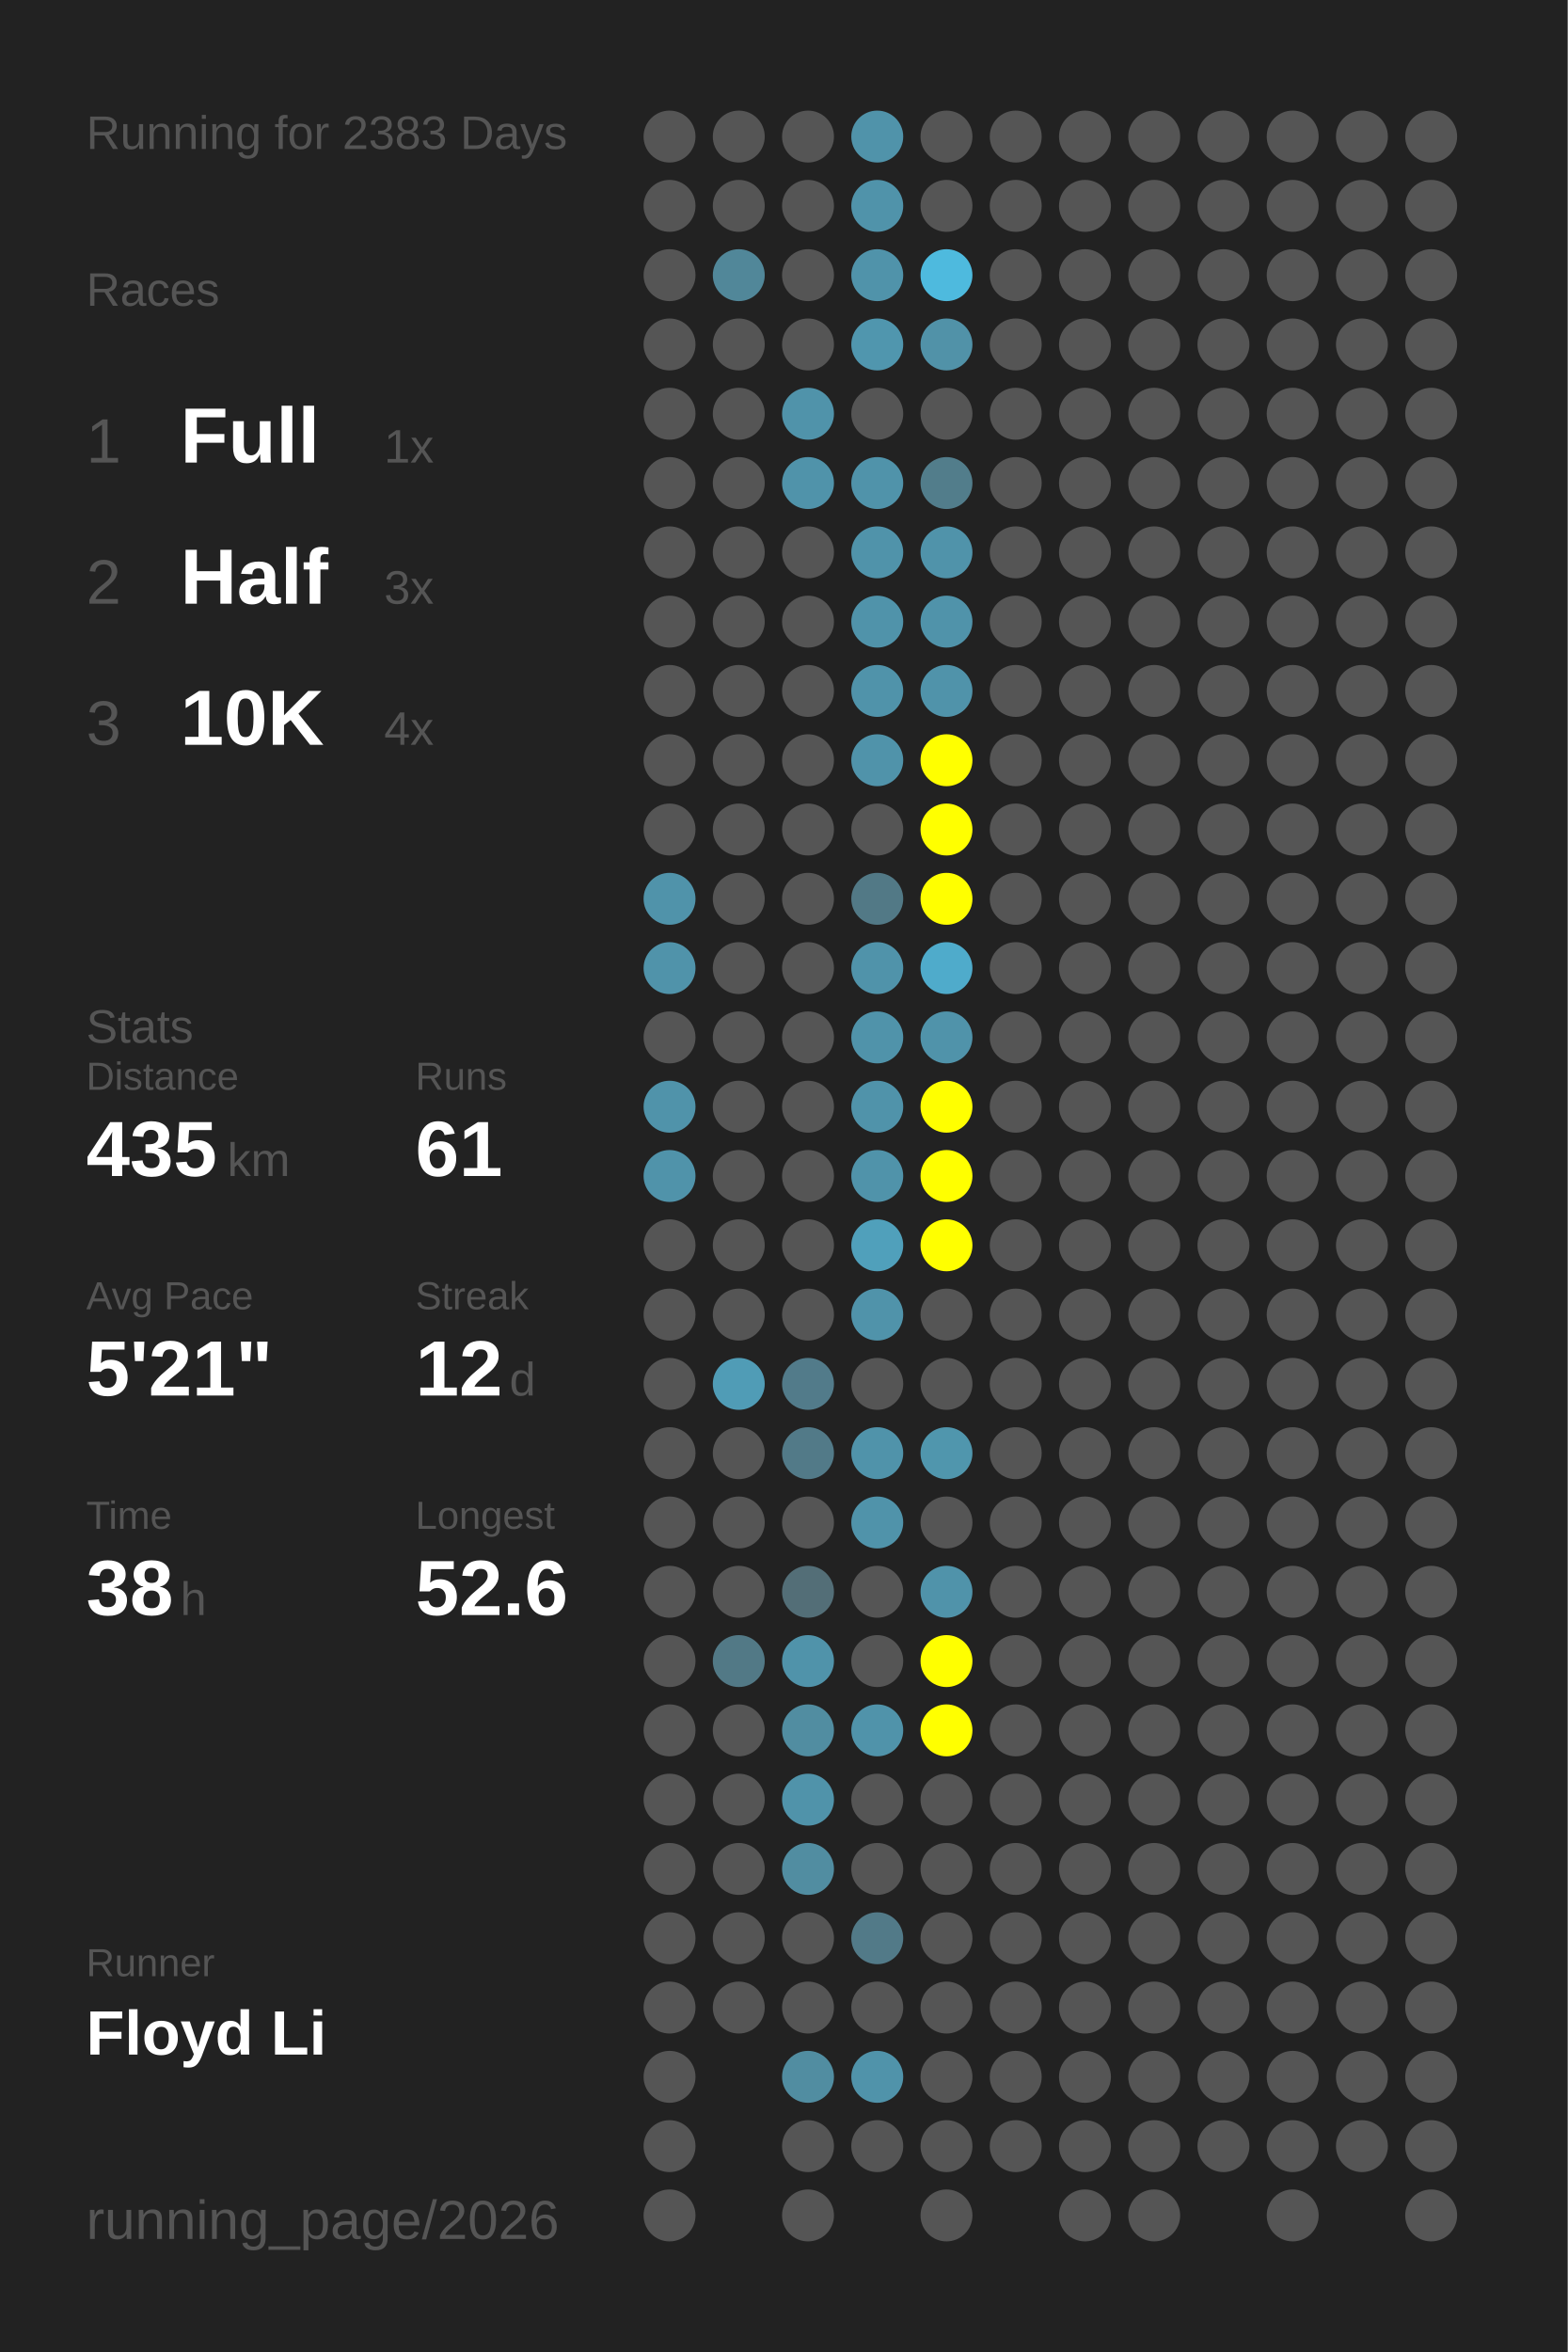
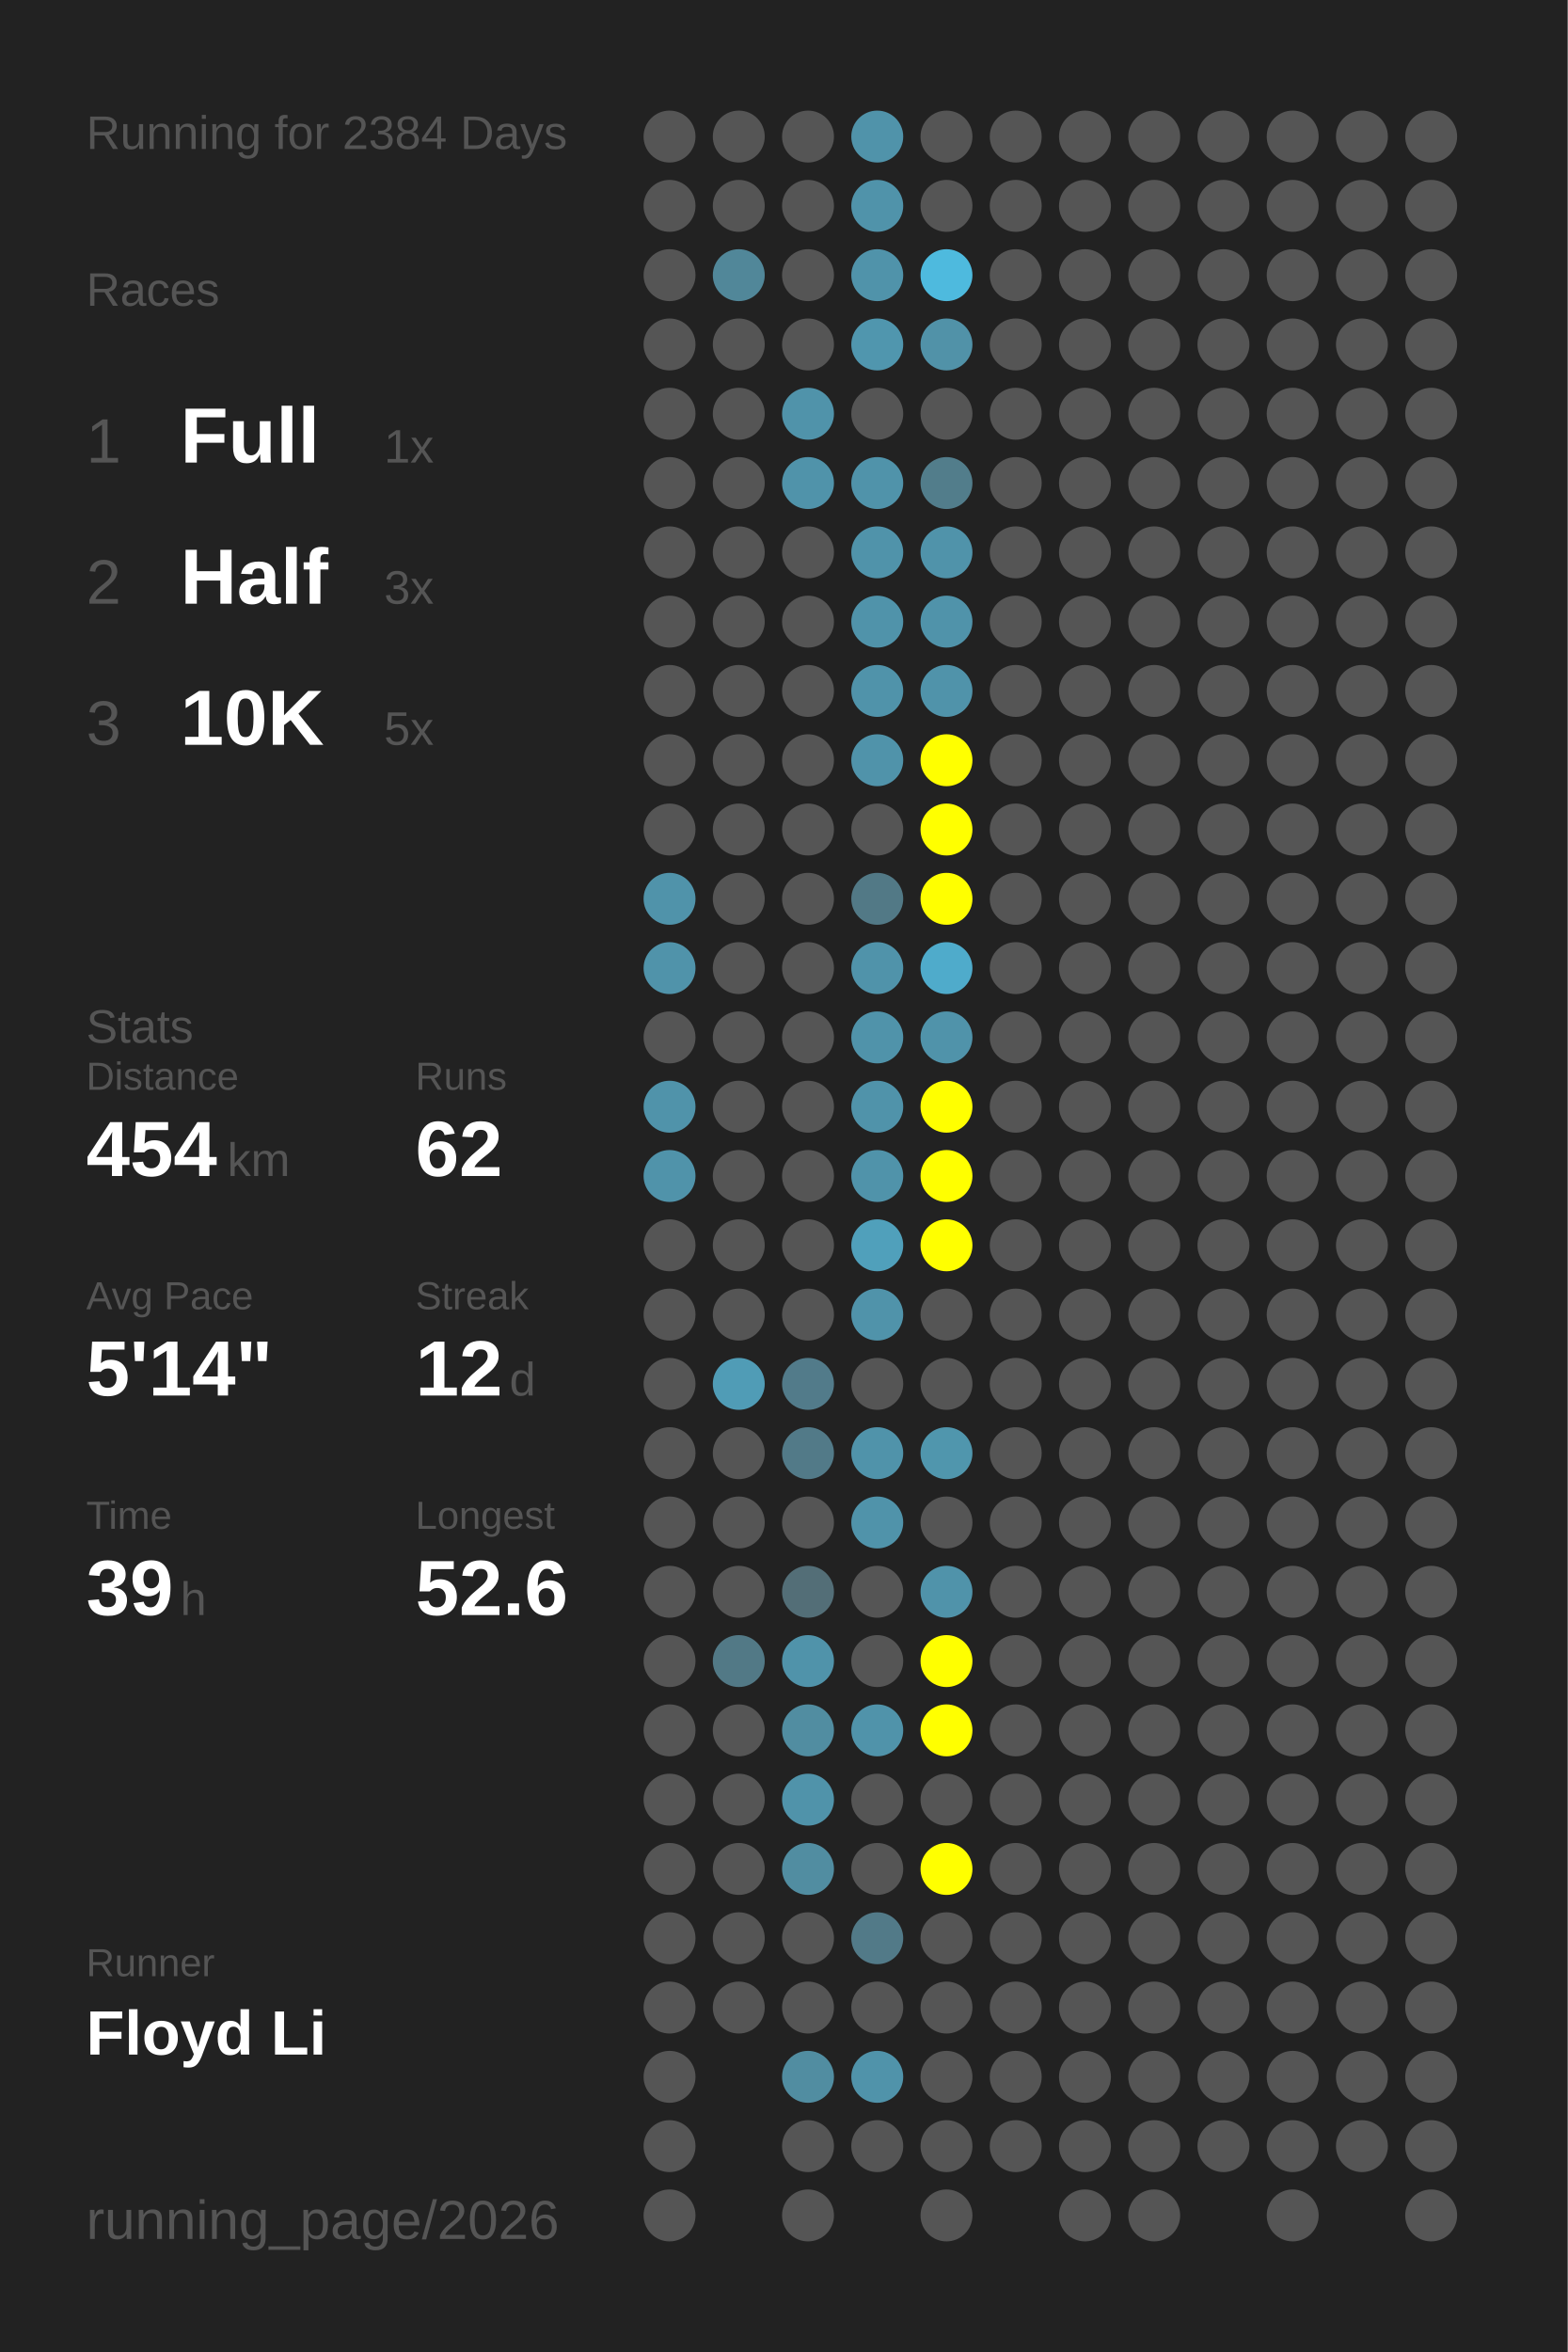
<svg xmlns="http://www.w3.org/2000/svg" baseProfile="full" height="300mm" version="1.1" viewBox="0,0,200,300" width="200mm">
  <defs />
  <rect fill="#222222" height="300" width="200" x="0" y="0" />
-   <text fill="#555555" style="font-size:6px; font-family:Arial;" x="11" y="19">Running for 2383 Days</text>
+   <text fill="#555555" style="font-size:6px; font-family:Arial;" x="11" y="19">Running for 2384 Days</text>
  <text fill="#555555" style="font-size:6px; font-family:Arial;" x="11" y="39">Races</text>
  <text fill="#555555" style="font-size:8px; font-family:Arial;" x="11" y="59">1</text>
  <text fill="#FFFFFF" style="font-size:10px; font-family:Arial; font-weight:bold;" x="23" y="59">Full</text>
  <text fill="#555555" style="font-size:6px; font-family:Arial;" x="49" y="59">1x</text>
  <text fill="#555555" style="font-size:8px; font-family:Arial;" x="11" y="77">2</text>
  <text fill="#FFFFFF" style="font-size:10px; font-family:Arial; font-weight:bold;" x="23" y="77">Half</text>
  <text fill="#555555" style="font-size:6px; font-family:Arial;" x="49" y="77">3x</text>
  <text fill="#555555" style="font-size:8px; font-family:Arial;" x="11" y="95">3</text>
  <text fill="#FFFFFF" style="font-size:10px; font-family:Arial; font-weight:bold;" x="23" y="95">10K</text>
-   <text fill="#555555" style="font-size:6px; font-family:Arial;" x="49" y="95">4x</text>
+   <text fill="#555555" style="font-size:6px; font-family:Arial;" x="49" y="95">5x</text>
  <text fill="#555555" style="font-size:6px; font-family:Arial;" x="11" y="133">Stats</text>
  <text fill="#555555" style="font-size:5px; font-family:Arial;" x="11" y="139">Distance</text>
-   <text fill="#FFFFFF" style="font-size:10px; font-family:Arial; font-weight:bold;" x="11" y="150">435</text>
+   <text fill="#FFFFFF" style="font-size:10px; font-family:Arial; font-weight:bold;" x="11" y="150">454</text>
  <text fill="#555555" style="font-size:6px; font-family:Arial;" x="29" y="150">km</text>
  <text fill="#555555" style="font-size:5px; font-family:Arial;" x="53" y="139">Runs</text>
-   <text fill="#FFFFFF" style="font-size:10px; font-family:Arial; font-weight:bold;" x="53" y="150">61</text>
+   <text fill="#FFFFFF" style="font-size:10px; font-family:Arial; font-weight:bold;" x="53" y="150">62</text>
  <text fill="#555555" style="font-size:5px; font-family:Arial;" x="11" y="167">Avg Pace</text>
-   <text fill="#FFFFFF" style="font-size:10px; font-family:Arial; font-weight:bold;" x="11" y="178">5'21"</text>
+   <text fill="#FFFFFF" style="font-size:10px; font-family:Arial; font-weight:bold;" x="11" y="178">5'14"</text>
  <text fill="#555555" style="font-size:5px; font-family:Arial;" x="53" y="167">Streak</text>
  <text fill="#FFFFFF" style="font-size:10px; font-family:Arial; font-weight:bold;" x="53" y="178">12</text>
  <text fill="#555555" style="font-size:6px; font-family:Arial;" x="65" y="178">d</text>
  <text fill="#555555" style="font-size:5px; font-family:Arial;" x="11" y="195">Time</text>
-   <text fill="#FFFFFF" style="font-size:10px; font-family:Arial; font-weight:bold;" x="11" y="206">38</text>
+   <text fill="#FFFFFF" style="font-size:10px; font-family:Arial; font-weight:bold;" x="11" y="206">39</text>
  <text fill="#555555" style="font-size:6px; font-family:Arial;" x="23" y="206">h</text>
  <text fill="#555555" style="font-size:5px; font-family:Arial;" x="53" y="195">Longest</text>
  <text fill="#FFFFFF" style="font-size:10px; font-family:Arial; font-weight:bold;" x="53" y="206">52.6</text>
  <text fill="#555555" style="font-size:5px; font-family:Arial;" x="11" y="252.065">Runner</text>
  <text fill="#FFFFFF" style="font-size:8px; font-family:Arial; font-weight:bold;" x="11" y="262.065">Floyd Li</text>
  <text fill="#555555" style="font-size:7px; font-family:Arial;" x="11" y="285.581">running_page/2026</text>
  <circle cx="85.417" cy="17.419" fill="#555555" r="3.312" />
  <circle cx="85.417" cy="26.258" fill="#555555" r="3.312" />
  <circle cx="85.417" cy="35.097" fill="#555555" r="3.312" />
  <circle cx="85.417" cy="43.935" fill="#555555" r="3.312" />
  <circle cx="85.417" cy="52.774" fill="#555555" r="3.312" />
  <circle cx="85.417" cy="61.613" fill="#555555" r="3.312" />
  <circle cx="85.417" cy="70.452" fill="#555555" r="3.312" />
  <circle cx="85.417" cy="79.29" fill="#555555" r="3.312" />
  <circle cx="85.417" cy="88.129" fill="#555555" r="3.312" />
  <circle cx="85.417" cy="96.968" fill="#555555" r="3.312" />
  <circle cx="85.417" cy="105.806" fill="#555555" r="3.312" />
  <circle cx="85.417" cy="114.645" fill="#5093aa" r="3.312" />
  <circle cx="85.417" cy="123.484" fill="#5093aa" r="3.312" />
  <circle cx="85.417" cy="132.323" fill="#555555" r="3.312" />
  <circle cx="85.417" cy="141.161" fill="#5093aa" r="3.312" />
  <circle cx="85.417" cy="150" fill="#5093aa" r="3.312" />
  <circle cx="85.417" cy="158.839" fill="#555555" r="3.312" />
  <circle cx="85.417" cy="167.677" fill="#555555" r="3.312" />
  <circle cx="85.417" cy="176.516" fill="#555555" r="3.312" />
  <circle cx="85.417" cy="185.355" fill="#555555" r="3.312" />
  <circle cx="85.417" cy="194.194" fill="#555555" r="3.312" />
  <circle cx="85.417" cy="203.032" fill="#555555" r="3.312" />
  <circle cx="85.417" cy="211.871" fill="#555555" r="3.312" />
  <circle cx="85.417" cy="220.71" fill="#555555" r="3.312" />
  <circle cx="85.417" cy="229.548" fill="#555555" r="3.312" />
  <circle cx="85.417" cy="238.387" fill="#555555" r="3.312" />
  <circle cx="85.417" cy="247.226" fill="#555555" r="3.312" />
  <circle cx="85.417" cy="256.065" fill="#555555" r="3.312" />
  <circle cx="85.417" cy="264.903" fill="#555555" r="3.312" />
  <circle cx="85.417" cy="273.742" fill="#555555" r="3.312" />
  <circle cx="85.417" cy="282.581" fill="#555555" r="3.312" />
  <circle cx="94.25" cy="17.419" fill="#555555" r="3.312" />
  <circle cx="94.25" cy="26.258" fill="#555555" r="3.312" />
  <circle cx="94.25" cy="35.097" fill="#518799" r="3.312" />
  <circle cx="94.25" cy="43.935" fill="#555555" r="3.312" />
  <circle cx="94.25" cy="52.774" fill="#555555" r="3.312" />
  <circle cx="94.25" cy="61.613" fill="#555555" r="3.312" />
  <circle cx="94.25" cy="70.452" fill="#555555" r="3.312" />
  <circle cx="94.25" cy="79.29" fill="#555555" r="3.312" />
  <circle cx="94.25" cy="88.129" fill="#555555" r="3.312" />
  <circle cx="94.25" cy="96.968" fill="#555555" r="3.312" />
  <circle cx="94.25" cy="105.806" fill="#555555" r="3.312" />
  <circle cx="94.25" cy="114.645" fill="#555555" r="3.312" />
  <circle cx="94.25" cy="123.484" fill="#555555" r="3.312" />
  <circle cx="94.25" cy="132.323" fill="#555555" r="3.312" />
  <circle cx="94.25" cy="141.161" fill="#555555" r="3.312" />
  <circle cx="94.25" cy="150" fill="#555555" r="3.312" />
  <circle cx="94.25" cy="158.839" fill="#555555" r="3.312" />
  <circle cx="94.25" cy="167.677" fill="#555555" r="3.312" />
  <circle cx="94.25" cy="176.516" fill="#509cb6" r="3.312" />
  <circle cx="94.25" cy="185.355" fill="#555555" r="3.312" />
  <circle cx="94.25" cy="194.194" fill="#555555" r="3.312" />
  <circle cx="94.25" cy="203.032" fill="#555555" r="3.312" />
  <circle cx="94.25" cy="211.871" fill="#527986" r="3.312" />
  <circle cx="94.25" cy="220.71" fill="#555555" r="3.312" />
  <circle cx="94.25" cy="229.548" fill="#555555" r="3.312" />
  <circle cx="94.25" cy="238.387" fill="#555555" r="3.312" />
  <circle cx="94.25" cy="247.226" fill="#555555" r="3.312" />
  <circle cx="94.25" cy="256.065" fill="#555555" r="3.312" />
  <circle cx="103.083" cy="17.419" fill="#555555" r="3.312" />
  <circle cx="103.083" cy="26.258" fill="#555555" r="3.312" />
  <circle cx="103.083" cy="35.097" fill="#555555" r="3.312" />
  <circle cx="103.083" cy="43.935" fill="#555555" r="3.312" />
  <circle cx="103.083" cy="52.774" fill="#5093aa" r="3.312" />
  <circle cx="103.083" cy="61.613" fill="#5093aa" r="3.312" />
  <circle cx="103.083" cy="70.452" fill="#555555" r="3.312" />
  <circle cx="103.083" cy="79.29" fill="#555555" r="3.312" />
  <circle cx="103.083" cy="88.129" fill="#555555" r="3.312" />
  <circle cx="103.083" cy="96.968" fill="#555555" r="3.312" />
  <circle cx="103.083" cy="105.806" fill="#555555" r="3.312" />
  <circle cx="103.083" cy="114.645" fill="#555555" r="3.312" />
  <circle cx="103.083" cy="123.484" fill="#555555" r="3.312" />
  <circle cx="103.083" cy="132.323" fill="#555555" r="3.312" />
  <circle cx="103.083" cy="141.161" fill="#555555" r="3.312" />
  <circle cx="103.083" cy="150" fill="#555555" r="3.312" />
  <circle cx="103.083" cy="158.839" fill="#555555" r="3.312" />
  <circle cx="103.083" cy="167.677" fill="#555555" r="3.312" />
  <circle cx="103.083" cy="176.516" fill="#527b8a" r="3.312" />
  <circle cx="103.083" cy="185.355" fill="#527a88" r="3.312" />
  <circle cx="103.083" cy="194.194" fill="#555555" r="3.312" />
  <circle cx="103.083" cy="203.032" fill="#536e77" r="3.312" />
  <circle cx="103.083" cy="211.871" fill="#5093aa" r="3.312" />
  <circle cx="103.083" cy="220.71" fill="#518da1" r="3.312" />
  <circle cx="103.083" cy="229.548" fill="#5093aa" r="3.312" />
  <circle cx="103.083" cy="238.387" fill="#518da1" r="3.312" />
  <circle cx="103.083" cy="247.226" fill="#555555" r="3.312" />
  <circle cx="103.083" cy="256.065" fill="#555555" r="3.312" />
  <circle cx="103.083" cy="264.903" fill="#518da1" r="3.312" />
  <circle cx="103.083" cy="273.742" fill="#555555" r="3.312" />
  <circle cx="103.083" cy="282.581" fill="#555555" r="3.312" />
  <circle cx="111.917" cy="17.419" fill="#5093aa" r="3.312" />
  <circle cx="111.917" cy="26.258" fill="#5093aa" r="3.312" />
  <circle cx="111.917" cy="35.097" fill="#5093aa" r="3.312" />
  <circle cx="111.917" cy="43.935" fill="#5096ae" r="3.312" />
  <circle cx="111.917" cy="52.774" fill="#555555" r="3.312" />
  <circle cx="111.917" cy="61.613" fill="#5093aa" r="3.312" />
  <circle cx="111.917" cy="70.452" fill="#5093aa" r="3.312" />
  <circle cx="111.917" cy="79.29" fill="#5093aa" r="3.312" />
  <circle cx="111.917" cy="88.129" fill="#5093aa" r="3.312" />
  <circle cx="111.917" cy="96.968" fill="#5093aa" r="3.312" />
  <circle cx="111.917" cy="105.806" fill="#555555" r="3.312" />
  <circle cx="111.917" cy="114.645" fill="#527986" r="3.312" />
  <circle cx="111.917" cy="123.484" fill="#5093aa" r="3.312" />
  <circle cx="111.917" cy="132.323" fill="#5093aa" r="3.312" />
  <circle cx="111.917" cy="141.161" fill="#5093aa" r="3.312" />
  <circle cx="111.917" cy="150" fill="#5093aa" r="3.312" />
  <circle cx="111.917" cy="158.839" fill="#50a0bb" r="3.312" />
  <circle cx="111.917" cy="167.677" fill="#5093aa" r="3.312" />
  <circle cx="111.917" cy="176.516" fill="#555555" r="3.312" />
  <circle cx="111.917" cy="185.355" fill="#5093aa" r="3.312" />
  <circle cx="111.917" cy="194.194" fill="#5093aa" r="3.312" />
  <circle cx="111.917" cy="203.032" fill="#555555" r="3.312" />
  <circle cx="111.917" cy="211.871" fill="#555555" r="3.312" />
  <circle cx="111.917" cy="220.71" fill="#5093aa" r="3.312" />
  <circle cx="111.917" cy="229.548" fill="#555555" r="3.312" />
  <circle cx="111.917" cy="238.387" fill="#555555" r="3.312" />
  <circle cx="111.917" cy="247.226" fill="#527a88" r="3.312" />
  <circle cx="111.917" cy="256.065" fill="#555555" r="3.312" />
  <circle cx="111.917" cy="264.903" fill="#5093aa" r="3.312" />
  <circle cx="111.917" cy="273.742" fill="#555555" r="3.312" />
  <circle cx="120.75" cy="17.419" fill="#555555" r="3.312" />
  <circle cx="120.75" cy="26.258" fill="#555555" r="3.312" />
  <circle cx="120.75" cy="35.097" fill="#4ebade" r="3.312" />
  <circle cx="120.75" cy="43.935" fill="#5192a8" r="3.312" />
  <circle cx="120.75" cy="52.774" fill="#555555" r="3.312" />
  <circle cx="120.75" cy="61.613" fill="#527d8b" r="3.312" />
  <circle cx="120.75" cy="70.452" fill="#5093aa" r="3.312" />
  <circle cx="120.75" cy="79.29" fill="#5093aa" r="3.312" />
  <circle cx="120.75" cy="88.129" fill="#5093aa" r="3.312" />
  <circle cx="120.75" cy="96.968" fill="#FFFF00" r="3.312" />
  <circle cx="120.75" cy="105.806" fill="#FFFF00" r="3.312" />
  <circle cx="120.75" cy="114.645" fill="#FFFF00" r="3.312" />
  <circle cx="120.75" cy="123.484" fill="#4fabcb" r="3.312" />
  <circle cx="120.75" cy="132.323" fill="#5093aa" r="3.312" />
  <circle cx="120.75" cy="141.161" fill="#FFFF00" r="3.312" />
  <circle cx="120.75" cy="150" fill="#FFFF00" r="3.312" />
  <circle cx="120.75" cy="158.839" fill="#FFFF00" r="3.312" />
  <circle cx="120.75" cy="167.677" fill="#555555" r="3.312" />
  <circle cx="120.75" cy="176.516" fill="#555555" r="3.312" />
  <circle cx="120.75" cy="185.355" fill="#5096ad" r="3.312" />
  <circle cx="120.75" cy="194.194" fill="#555555" r="3.312" />
  <circle cx="120.75" cy="203.032" fill="#5093aa" r="3.312" />
  <circle cx="120.75" cy="211.871" fill="#FFFF00" r="3.312" />
  <circle cx="120.75" cy="220.71" fill="#FFFF00" r="3.312" />
  <circle cx="120.75" cy="229.548" fill="#555555" r="3.312" />
-   <circle cx="120.75" cy="238.387" fill="#555555" r="3.312" />
+   <circle cx="120.75" cy="238.387" fill="#FFFF00" r="3.312" />
  <circle cx="120.75" cy="247.226" fill="#555555" r="3.312" />
  <circle cx="120.75" cy="256.065" fill="#555555" r="3.312" />
  <circle cx="120.75" cy="264.903" fill="#555555" r="3.312" />
  <circle cx="120.75" cy="273.742" fill="#555555" r="3.312" />
  <circle cx="120.75" cy="282.581" fill="#555555" r="3.312" />
  <circle cx="129.583" cy="17.419" fill="#555555" r="3.312" />
  <circle cx="129.583" cy="26.258" fill="#555555" r="3.312" />
  <circle cx="129.583" cy="35.097" fill="#555555" r="3.312" />
  <circle cx="129.583" cy="43.935" fill="#555555" r="3.312" />
  <circle cx="129.583" cy="52.774" fill="#555555" r="3.312" />
  <circle cx="129.583" cy="61.613" fill="#555555" r="3.312" />
  <circle cx="129.583" cy="70.452" fill="#555555" r="3.312" />
  <circle cx="129.583" cy="79.29" fill="#555555" r="3.312" />
  <circle cx="129.583" cy="88.129" fill="#555555" r="3.312" />
  <circle cx="129.583" cy="96.968" fill="#555555" r="3.312" />
  <circle cx="129.583" cy="105.806" fill="#555555" r="3.312" />
  <circle cx="129.583" cy="114.645" fill="#555555" r="3.312" />
  <circle cx="129.583" cy="123.484" fill="#555555" r="3.312" />
  <circle cx="129.583" cy="132.323" fill="#555555" r="3.312" />
  <circle cx="129.583" cy="141.161" fill="#555555" r="3.312" />
  <circle cx="129.583" cy="150" fill="#555555" r="3.312" />
  <circle cx="129.583" cy="158.839" fill="#555555" r="3.312" />
  <circle cx="129.583" cy="167.677" fill="#555555" r="3.312" />
  <circle cx="129.583" cy="176.516" fill="#555555" r="3.312" />
  <circle cx="129.583" cy="185.355" fill="#555555" r="3.312" />
  <circle cx="129.583" cy="194.194" fill="#555555" r="3.312" />
  <circle cx="129.583" cy="203.032" fill="#555555" r="3.312" />
  <circle cx="129.583" cy="211.871" fill="#555555" r="3.312" />
  <circle cx="129.583" cy="220.71" fill="#555555" r="3.312" />
  <circle cx="129.583" cy="229.548" fill="#555555" r="3.312" />
  <circle cx="129.583" cy="238.387" fill="#555555" r="3.312" />
  <circle cx="129.583" cy="247.226" fill="#555555" r="3.312" />
  <circle cx="129.583" cy="256.065" fill="#555555" r="3.312" />
  <circle cx="129.583" cy="264.903" fill="#555555" r="3.312" />
  <circle cx="129.583" cy="273.742" fill="#555555" r="3.312" />
  <circle cx="138.417" cy="17.419" fill="#555555" r="3.312" />
  <circle cx="138.417" cy="26.258" fill="#555555" r="3.312" />
  <circle cx="138.417" cy="35.097" fill="#555555" r="3.312" />
  <circle cx="138.417" cy="43.935" fill="#555555" r="3.312" />
  <circle cx="138.417" cy="52.774" fill="#555555" r="3.312" />
  <circle cx="138.417" cy="61.613" fill="#555555" r="3.312" />
  <circle cx="138.417" cy="70.452" fill="#555555" r="3.312" />
  <circle cx="138.417" cy="79.29" fill="#555555" r="3.312" />
  <circle cx="138.417" cy="88.129" fill="#555555" r="3.312" />
  <circle cx="138.417" cy="96.968" fill="#555555" r="3.312" />
  <circle cx="138.417" cy="105.806" fill="#555555" r="3.312" />
  <circle cx="138.417" cy="114.645" fill="#555555" r="3.312" />
  <circle cx="138.417" cy="123.484" fill="#555555" r="3.312" />
  <circle cx="138.417" cy="132.323" fill="#555555" r="3.312" />
  <circle cx="138.417" cy="141.161" fill="#555555" r="3.312" />
  <circle cx="138.417" cy="150" fill="#555555" r="3.312" />
  <circle cx="138.417" cy="158.839" fill="#555555" r="3.312" />
  <circle cx="138.417" cy="167.677" fill="#555555" r="3.312" />
  <circle cx="138.417" cy="176.516" fill="#555555" r="3.312" />
  <circle cx="138.417" cy="185.355" fill="#555555" r="3.312" />
  <circle cx="138.417" cy="194.194" fill="#555555" r="3.312" />
  <circle cx="138.417" cy="203.032" fill="#555555" r="3.312" />
  <circle cx="138.417" cy="211.871" fill="#555555" r="3.312" />
  <circle cx="138.417" cy="220.71" fill="#555555" r="3.312" />
  <circle cx="138.417" cy="229.548" fill="#555555" r="3.312" />
  <circle cx="138.417" cy="238.387" fill="#555555" r="3.312" />
  <circle cx="138.417" cy="247.226" fill="#555555" r="3.312" />
  <circle cx="138.417" cy="256.065" fill="#555555" r="3.312" />
  <circle cx="138.417" cy="264.903" fill="#555555" r="3.312" />
  <circle cx="138.417" cy="273.742" fill="#555555" r="3.312" />
  <circle cx="138.417" cy="282.581" fill="#555555" r="3.312" />
  <circle cx="147.25" cy="17.419" fill="#555555" r="3.312" />
  <circle cx="147.25" cy="26.258" fill="#555555" r="3.312" />
  <circle cx="147.25" cy="35.097" fill="#555555" r="3.312" />
  <circle cx="147.25" cy="43.935" fill="#555555" r="3.312" />
  <circle cx="147.25" cy="52.774" fill="#555555" r="3.312" />
  <circle cx="147.25" cy="61.613" fill="#555555" r="3.312" />
  <circle cx="147.25" cy="70.452" fill="#555555" r="3.312" />
  <circle cx="147.25" cy="79.29" fill="#555555" r="3.312" />
  <circle cx="147.25" cy="88.129" fill="#555555" r="3.312" />
  <circle cx="147.25" cy="96.968" fill="#555555" r="3.312" />
  <circle cx="147.25" cy="105.806" fill="#555555" r="3.312" />
  <circle cx="147.25" cy="114.645" fill="#555555" r="3.312" />
  <circle cx="147.25" cy="123.484" fill="#555555" r="3.312" />
  <circle cx="147.25" cy="132.323" fill="#555555" r="3.312" />
  <circle cx="147.25" cy="141.161" fill="#555555" r="3.312" />
  <circle cx="147.25" cy="150" fill="#555555" r="3.312" />
  <circle cx="147.25" cy="158.839" fill="#555555" r="3.312" />
  <circle cx="147.25" cy="167.677" fill="#555555" r="3.312" />
  <circle cx="147.25" cy="176.516" fill="#555555" r="3.312" />
  <circle cx="147.25" cy="185.355" fill="#555555" r="3.312" />
  <circle cx="147.25" cy="194.194" fill="#555555" r="3.312" />
  <circle cx="147.25" cy="203.032" fill="#555555" r="3.312" />
  <circle cx="147.25" cy="211.871" fill="#555555" r="3.312" />
  <circle cx="147.25" cy="220.71" fill="#555555" r="3.312" />
  <circle cx="147.25" cy="229.548" fill="#555555" r="3.312" />
  <circle cx="147.25" cy="238.387" fill="#555555" r="3.312" />
  <circle cx="147.25" cy="247.226" fill="#555555" r="3.312" />
  <circle cx="147.25" cy="256.065" fill="#555555" r="3.312" />
  <circle cx="147.25" cy="264.903" fill="#555555" r="3.312" />
  <circle cx="147.25" cy="273.742" fill="#555555" r="3.312" />
  <circle cx="147.25" cy="282.581" fill="#555555" r="3.312" />
  <circle cx="156.083" cy="17.419" fill="#555555" r="3.312" />
  <circle cx="156.083" cy="26.258" fill="#555555" r="3.312" />
  <circle cx="156.083" cy="35.097" fill="#555555" r="3.312" />
  <circle cx="156.083" cy="43.935" fill="#555555" r="3.312" />
  <circle cx="156.083" cy="52.774" fill="#555555" r="3.312" />
  <circle cx="156.083" cy="61.613" fill="#555555" r="3.312" />
  <circle cx="156.083" cy="70.452" fill="#555555" r="3.312" />
  <circle cx="156.083" cy="79.29" fill="#555555" r="3.312" />
  <circle cx="156.083" cy="88.129" fill="#555555" r="3.312" />
  <circle cx="156.083" cy="96.968" fill="#555555" r="3.312" />
  <circle cx="156.083" cy="105.806" fill="#555555" r="3.312" />
  <circle cx="156.083" cy="114.645" fill="#555555" r="3.312" />
  <circle cx="156.083" cy="123.484" fill="#555555" r="3.312" />
  <circle cx="156.083" cy="132.323" fill="#555555" r="3.312" />
  <circle cx="156.083" cy="141.161" fill="#555555" r="3.312" />
  <circle cx="156.083" cy="150" fill="#555555" r="3.312" />
  <circle cx="156.083" cy="158.839" fill="#555555" r="3.312" />
  <circle cx="156.083" cy="167.677" fill="#555555" r="3.312" />
  <circle cx="156.083" cy="176.516" fill="#555555" r="3.312" />
  <circle cx="156.083" cy="185.355" fill="#555555" r="3.312" />
  <circle cx="156.083" cy="194.194" fill="#555555" r="3.312" />
  <circle cx="156.083" cy="203.032" fill="#555555" r="3.312" />
  <circle cx="156.083" cy="211.871" fill="#555555" r="3.312" />
  <circle cx="156.083" cy="220.71" fill="#555555" r="3.312" />
  <circle cx="156.083" cy="229.548" fill="#555555" r="3.312" />
  <circle cx="156.083" cy="238.387" fill="#555555" r="3.312" />
  <circle cx="156.083" cy="247.226" fill="#555555" r="3.312" />
  <circle cx="156.083" cy="256.065" fill="#555555" r="3.312" />
  <circle cx="156.083" cy="264.903" fill="#555555" r="3.312" />
  <circle cx="156.083" cy="273.742" fill="#555555" r="3.312" />
  <circle cx="164.917" cy="17.419" fill="#555555" r="3.312" />
  <circle cx="164.917" cy="26.258" fill="#555555" r="3.312" />
  <circle cx="164.917" cy="35.097" fill="#555555" r="3.312" />
  <circle cx="164.917" cy="43.935" fill="#555555" r="3.312" />
  <circle cx="164.917" cy="52.774" fill="#555555" r="3.312" />
  <circle cx="164.917" cy="61.613" fill="#555555" r="3.312" />
  <circle cx="164.917" cy="70.452" fill="#555555" r="3.312" />
  <circle cx="164.917" cy="79.29" fill="#555555" r="3.312" />
  <circle cx="164.917" cy="88.129" fill="#555555" r="3.312" />
  <circle cx="164.917" cy="96.968" fill="#555555" r="3.312" />
  <circle cx="164.917" cy="105.806" fill="#555555" r="3.312" />
  <circle cx="164.917" cy="114.645" fill="#555555" r="3.312" />
  <circle cx="164.917" cy="123.484" fill="#555555" r="3.312" />
  <circle cx="164.917" cy="132.323" fill="#555555" r="3.312" />
  <circle cx="164.917" cy="141.161" fill="#555555" r="3.312" />
  <circle cx="164.917" cy="150" fill="#555555" r="3.312" />
  <circle cx="164.917" cy="158.839" fill="#555555" r="3.312" />
  <circle cx="164.917" cy="167.677" fill="#555555" r="3.312" />
  <circle cx="164.917" cy="176.516" fill="#555555" r="3.312" />
  <circle cx="164.917" cy="185.355" fill="#555555" r="3.312" />
  <circle cx="164.917" cy="194.194" fill="#555555" r="3.312" />
  <circle cx="164.917" cy="203.032" fill="#555555" r="3.312" />
  <circle cx="164.917" cy="211.871" fill="#555555" r="3.312" />
  <circle cx="164.917" cy="220.71" fill="#555555" r="3.312" />
  <circle cx="164.917" cy="229.548" fill="#555555" r="3.312" />
  <circle cx="164.917" cy="238.387" fill="#555555" r="3.312" />
  <circle cx="164.917" cy="247.226" fill="#555555" r="3.312" />
  <circle cx="164.917" cy="256.065" fill="#555555" r="3.312" />
  <circle cx="164.917" cy="264.903" fill="#555555" r="3.312" />
  <circle cx="164.917" cy="273.742" fill="#555555" r="3.312" />
  <circle cx="164.917" cy="282.581" fill="#555555" r="3.312" />
  <circle cx="173.75" cy="17.419" fill="#555555" r="3.312" />
  <circle cx="173.75" cy="26.258" fill="#555555" r="3.312" />
  <circle cx="173.75" cy="35.097" fill="#555555" r="3.312" />
  <circle cx="173.75" cy="43.935" fill="#555555" r="3.312" />
  <circle cx="173.75" cy="52.774" fill="#555555" r="3.312" />
  <circle cx="173.75" cy="61.613" fill="#555555" r="3.312" />
  <circle cx="173.75" cy="70.452" fill="#555555" r="3.312" />
  <circle cx="173.75" cy="79.29" fill="#555555" r="3.312" />
  <circle cx="173.75" cy="88.129" fill="#555555" r="3.312" />
  <circle cx="173.75" cy="96.968" fill="#555555" r="3.312" />
  <circle cx="173.75" cy="105.806" fill="#555555" r="3.312" />
  <circle cx="173.75" cy="114.645" fill="#555555" r="3.312" />
  <circle cx="173.75" cy="123.484" fill="#555555" r="3.312" />
  <circle cx="173.75" cy="132.323" fill="#555555" r="3.312" />
  <circle cx="173.75" cy="141.161" fill="#555555" r="3.312" />
  <circle cx="173.75" cy="150" fill="#555555" r="3.312" />
  <circle cx="173.75" cy="158.839" fill="#555555" r="3.312" />
  <circle cx="173.75" cy="167.677" fill="#555555" r="3.312" />
  <circle cx="173.75" cy="176.516" fill="#555555" r="3.312" />
  <circle cx="173.75" cy="185.355" fill="#555555" r="3.312" />
  <circle cx="173.75" cy="194.194" fill="#555555" r="3.312" />
  <circle cx="173.75" cy="203.032" fill="#555555" r="3.312" />
  <circle cx="173.75" cy="211.871" fill="#555555" r="3.312" />
  <circle cx="173.75" cy="220.71" fill="#555555" r="3.312" />
  <circle cx="173.75" cy="229.548" fill="#555555" r="3.312" />
  <circle cx="173.75" cy="238.387" fill="#555555" r="3.312" />
  <circle cx="173.75" cy="247.226" fill="#555555" r="3.312" />
  <circle cx="173.75" cy="256.065" fill="#555555" r="3.312" />
  <circle cx="173.75" cy="264.903" fill="#555555" r="3.312" />
  <circle cx="173.75" cy="273.742" fill="#555555" r="3.312" />
  <circle cx="182.583" cy="17.419" fill="#555555" r="3.312" />
  <circle cx="182.583" cy="26.258" fill="#555555" r="3.312" />
  <circle cx="182.583" cy="35.097" fill="#555555" r="3.312" />
  <circle cx="182.583" cy="43.935" fill="#555555" r="3.312" />
  <circle cx="182.583" cy="52.774" fill="#555555" r="3.312" />
  <circle cx="182.583" cy="61.613" fill="#555555" r="3.312" />
  <circle cx="182.583" cy="70.452" fill="#555555" r="3.312" />
  <circle cx="182.583" cy="79.29" fill="#555555" r="3.312" />
  <circle cx="182.583" cy="88.129" fill="#555555" r="3.312" />
  <circle cx="182.583" cy="96.968" fill="#555555" r="3.312" />
  <circle cx="182.583" cy="105.806" fill="#555555" r="3.312" />
  <circle cx="182.583" cy="114.645" fill="#555555" r="3.312" />
  <circle cx="182.583" cy="123.484" fill="#555555" r="3.312" />
  <circle cx="182.583" cy="132.323" fill="#555555" r="3.312" />
  <circle cx="182.583" cy="141.161" fill="#555555" r="3.312" />
  <circle cx="182.583" cy="150" fill="#555555" r="3.312" />
  <circle cx="182.583" cy="158.839" fill="#555555" r="3.312" />
  <circle cx="182.583" cy="167.677" fill="#555555" r="3.312" />
  <circle cx="182.583" cy="176.516" fill="#555555" r="3.312" />
  <circle cx="182.583" cy="185.355" fill="#555555" r="3.312" />
  <circle cx="182.583" cy="194.194" fill="#555555" r="3.312" />
  <circle cx="182.583" cy="203.032" fill="#555555" r="3.312" />
  <circle cx="182.583" cy="211.871" fill="#555555" r="3.312" />
  <circle cx="182.583" cy="220.71" fill="#555555" r="3.312" />
  <circle cx="182.583" cy="229.548" fill="#555555" r="3.312" />
  <circle cx="182.583" cy="238.387" fill="#555555" r="3.312" />
  <circle cx="182.583" cy="247.226" fill="#555555" r="3.312" />
  <circle cx="182.583" cy="256.065" fill="#555555" r="3.312" />
  <circle cx="182.583" cy="264.903" fill="#555555" r="3.312" />
  <circle cx="182.583" cy="273.742" fill="#555555" r="3.312" />
  <circle cx="182.583" cy="282.581" fill="#555555" r="3.312" />
</svg>
